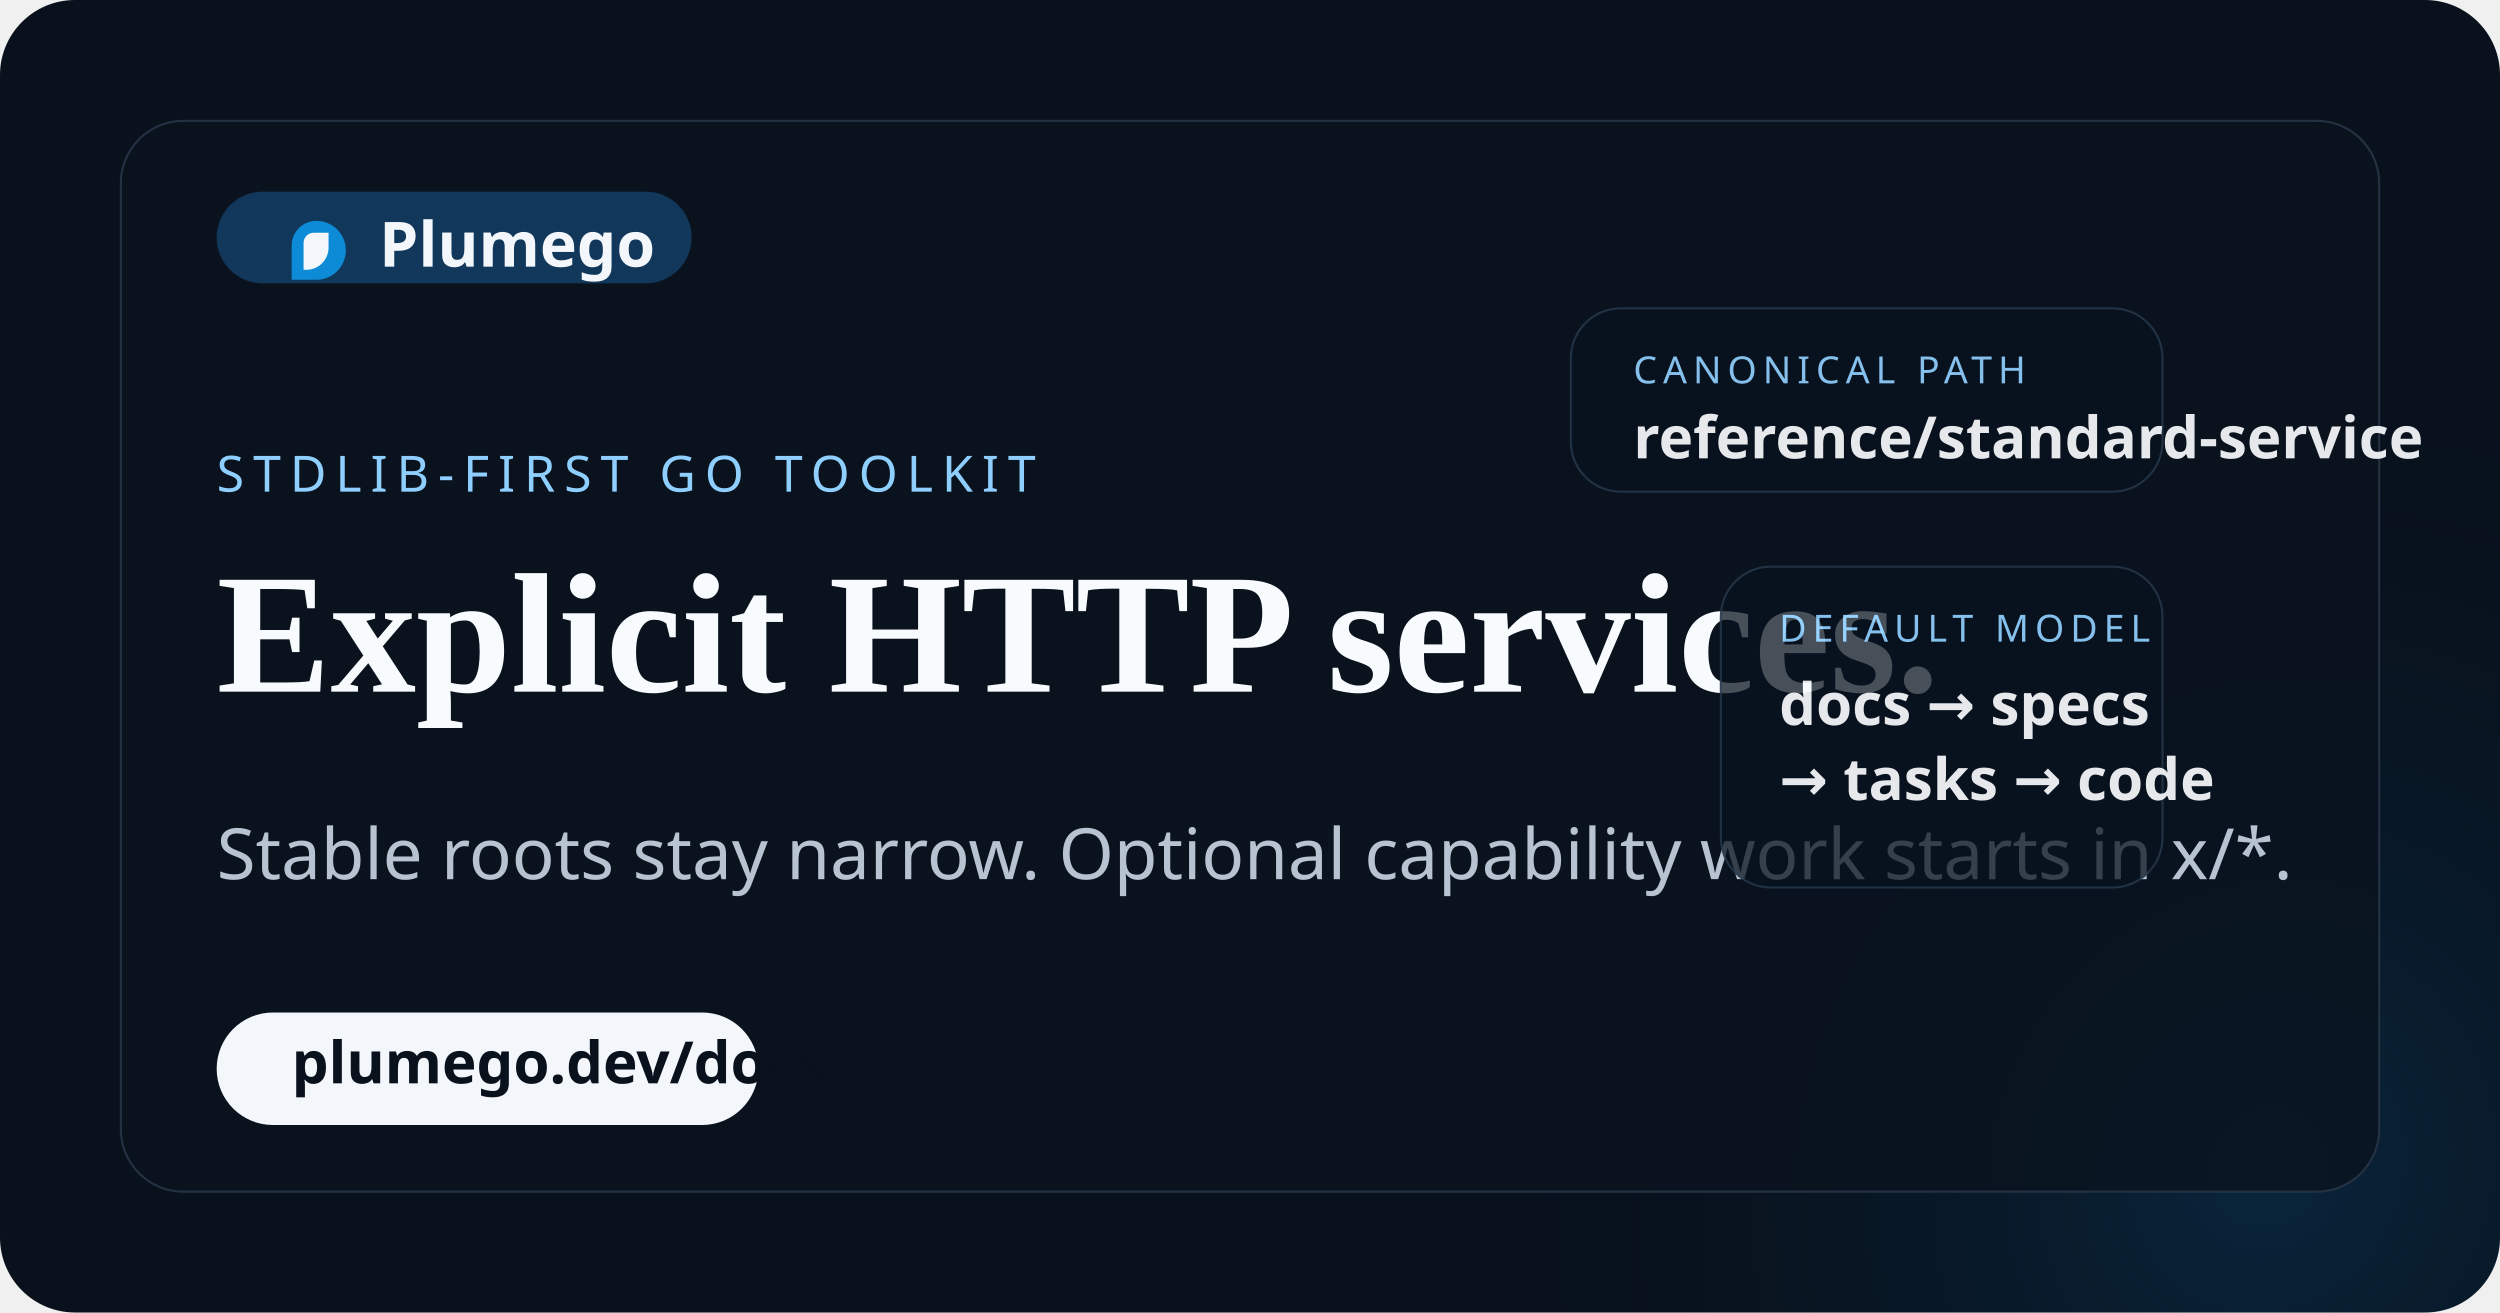
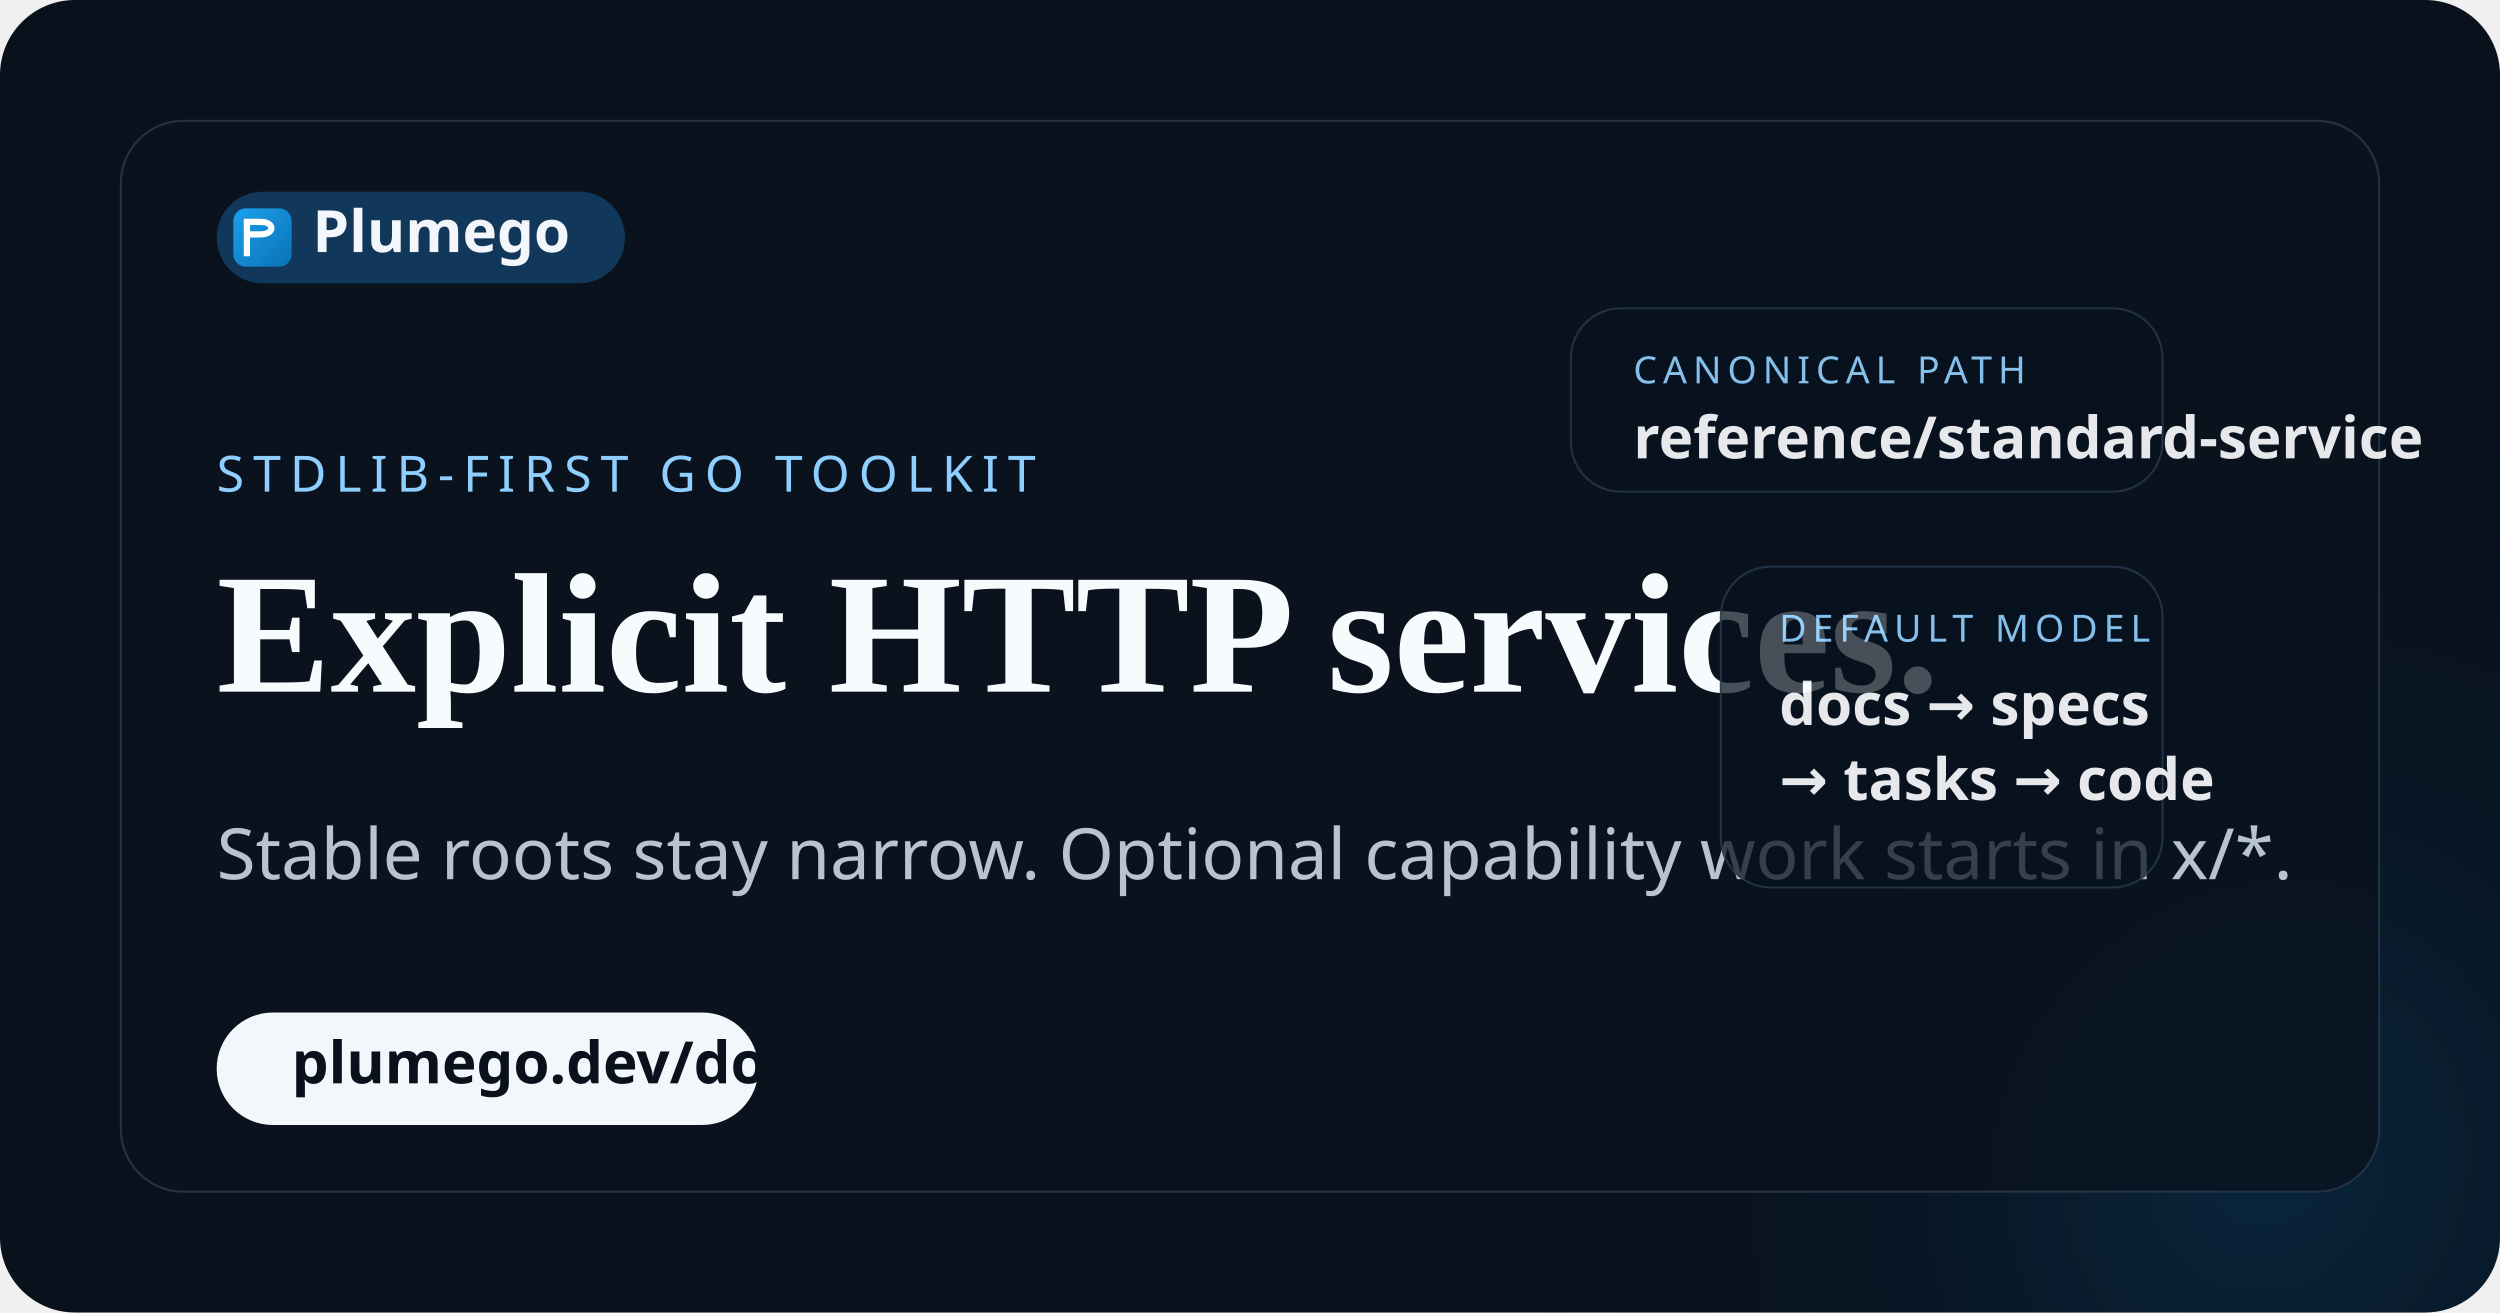
<svg xmlns="http://www.w3.org/2000/svg" width="1200" height="630" viewBox="0 0 1200 630" fill="none">
  <rect width="1200" height="630" rx="36" fill="#08111C" />
  <rect width="1200" height="630" rx="36" fill="url(#paint0_radial)" />
  <rect x="58" y="58" width="1084" height="514" rx="30" fill="rgba(9,18,30,0.78)" stroke="#243244" />
-   <rect x="104" y="92" width="228" height="44" rx="22" fill="#11375A" />
-   <path d="M151.857 106C159.665 106 166 112.335 166 120.143V120.143C166 127.951 159.665 134.286 151.857 134.286H140V117.857C140 111.308 145.308 106 151.857 106V106Z" fill="#0D8BD7" />
-   <path d="M150.6 111.714H157.714V118.829C157.714 124.723 152.937 129.5 147.043 129.5H145.714V116.6C145.714 113.897 147.897 111.714 150.6 111.714Z" fill="#F3F7FB" />
-   <text x="182" y="128" fill="#F3F7FB" font-family="ui-sans-serif, system-ui, sans-serif" font-size="30" font-weight="700">Plumego</text>
+   <rect x="104" y="92" width="196" height="44" rx="22" fill="#11375A" />
+   <rect x="112" y="100" width="28" height="28" rx="6" fill="url(#badge-g)" />
+   <path fill-rule="evenodd" fill="#FFFFFF" d="M 117 123 L 117 105 L 125 105        C 134 105 134 114 125 114        L 120 114 L 120 123 Z        M 120 108 L 125 108        C 130 108 130 111 125 111        L 120 111 Z" />
+   <text x="150" y="121" fill="#F3F7FB" font-family="ui-sans-serif, system-ui, sans-serif" font-size="28" font-weight="700">Plumego</text>
  <text x="104" y="236" fill="#8FCFFF" font-family="ui-sans-serif, system-ui, sans-serif" font-size="24" letter-spacing="0.18em">STDLIB-FIRST GO TOOLKIT</text>
  <text x="104" y="332" fill="#F8FBFD" font-family="Georgia, 'Times New Roman', serif" font-size="82" font-weight="700">Explicit HTTP services.</text>
  <text x="104" y="422" fill="#B7C3D1" font-family="ui-sans-serif, system-ui, sans-serif" font-size="34">Stable roots stay narrow. Optional capability work starts in x/*.</text>
  <rect x="104" y="486" width="260" height="54" rx="27" fill="#F3F7FB" />
  <text x="140" y="520" fill="#08111C" font-family="ui-sans-serif, system-ui, sans-serif" font-size="28" font-weight="700">plumego.dev/docs</text>
  <g opacity="0.92">
    <rect x="754" y="148" width="284" height="88" rx="24" fill="rgba(9,18,30,0.8)" stroke="#233548" />
    <text x="784" y="184" fill="#8FCFFF" font-family="ui-sans-serif, system-ui, sans-serif" font-size="18" letter-spacing="0.16em">CANONICAL PATH</text>
    <text x="784" y="220" fill="#F8FBFD" font-family="ui-sans-serif, system-ui, sans-serif" font-size="28" font-weight="700">reference/standard-service</text>
  </g>
  <g opacity="0.92">
    <rect x="826" y="272" width="212" height="154" rx="24" fill="rgba(9,18,30,0.8)" stroke="#233548" />
    <text x="854" y="308" fill="#8FCFFF" font-family="ui-sans-serif, system-ui, sans-serif" font-size="18" letter-spacing="0.16em">DEFAULT MODEL</text>
    <text x="854" y="348" fill="#F8FBFD" font-family="ui-sans-serif, system-ui, sans-serif" font-size="28" font-weight="700">docs → specs</text>
    <text x="854" y="384" fill="#F8FBFD" font-family="ui-sans-serif, system-ui, sans-serif" font-size="28" font-weight="700">→ tasks → code</text>
  </g>
  <defs>
+     <linearGradient id="badge-g" x1="0%" y1="0%" x2="100%" y2="100%">
+       <stop offset="0%" stop-color="#1BA0EC" />
+       <stop offset="100%" stop-color="#0A72B6" />
+     </linearGradient>
    <radialGradient id="paint0_radial" cx="0" cy="0" r="1" gradientUnits="userSpaceOnUse" gradientTransform="translate(1084 560) rotate(-146.62) scale(745.368 814.562)">
      <stop stop-color="#0D8BD7" stop-opacity="0.17" />
      <stop offset="0.48" stop-color="#0A1725" stop-opacity="0" />
      <stop offset="1" stop-color="#0A1725" stop-opacity="0" />
    </radialGradient>
  </defs>
</svg>
